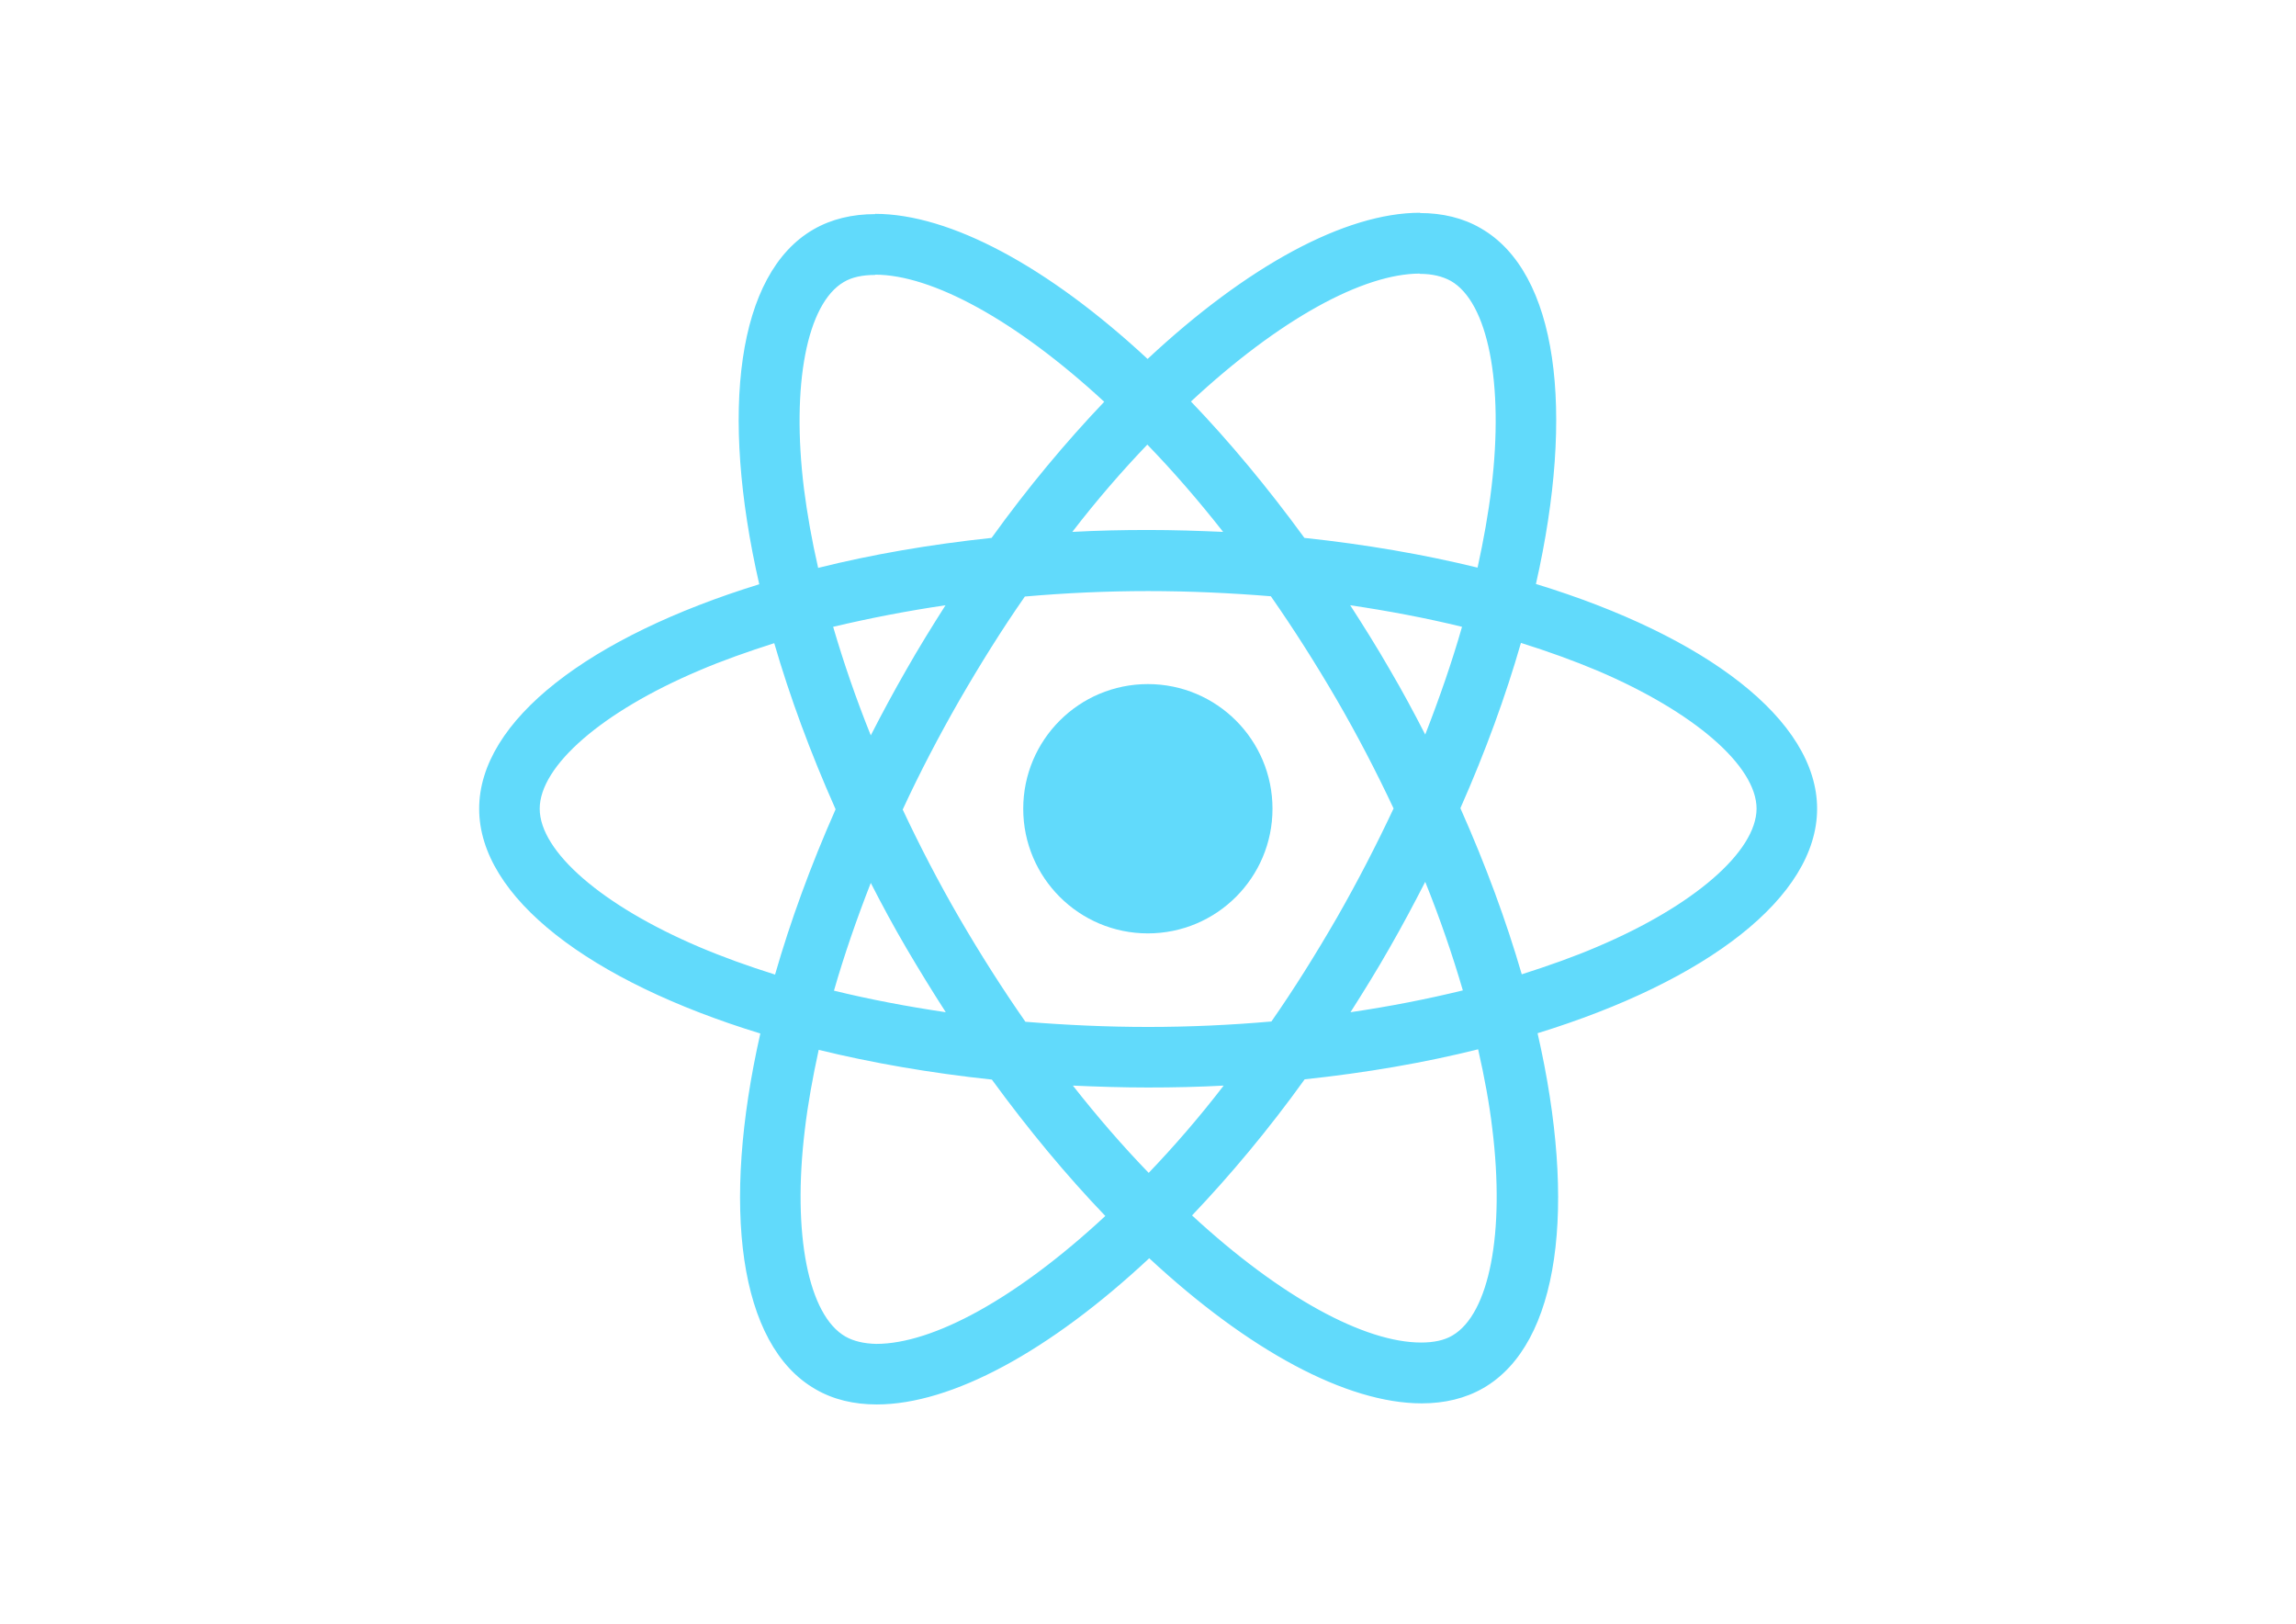
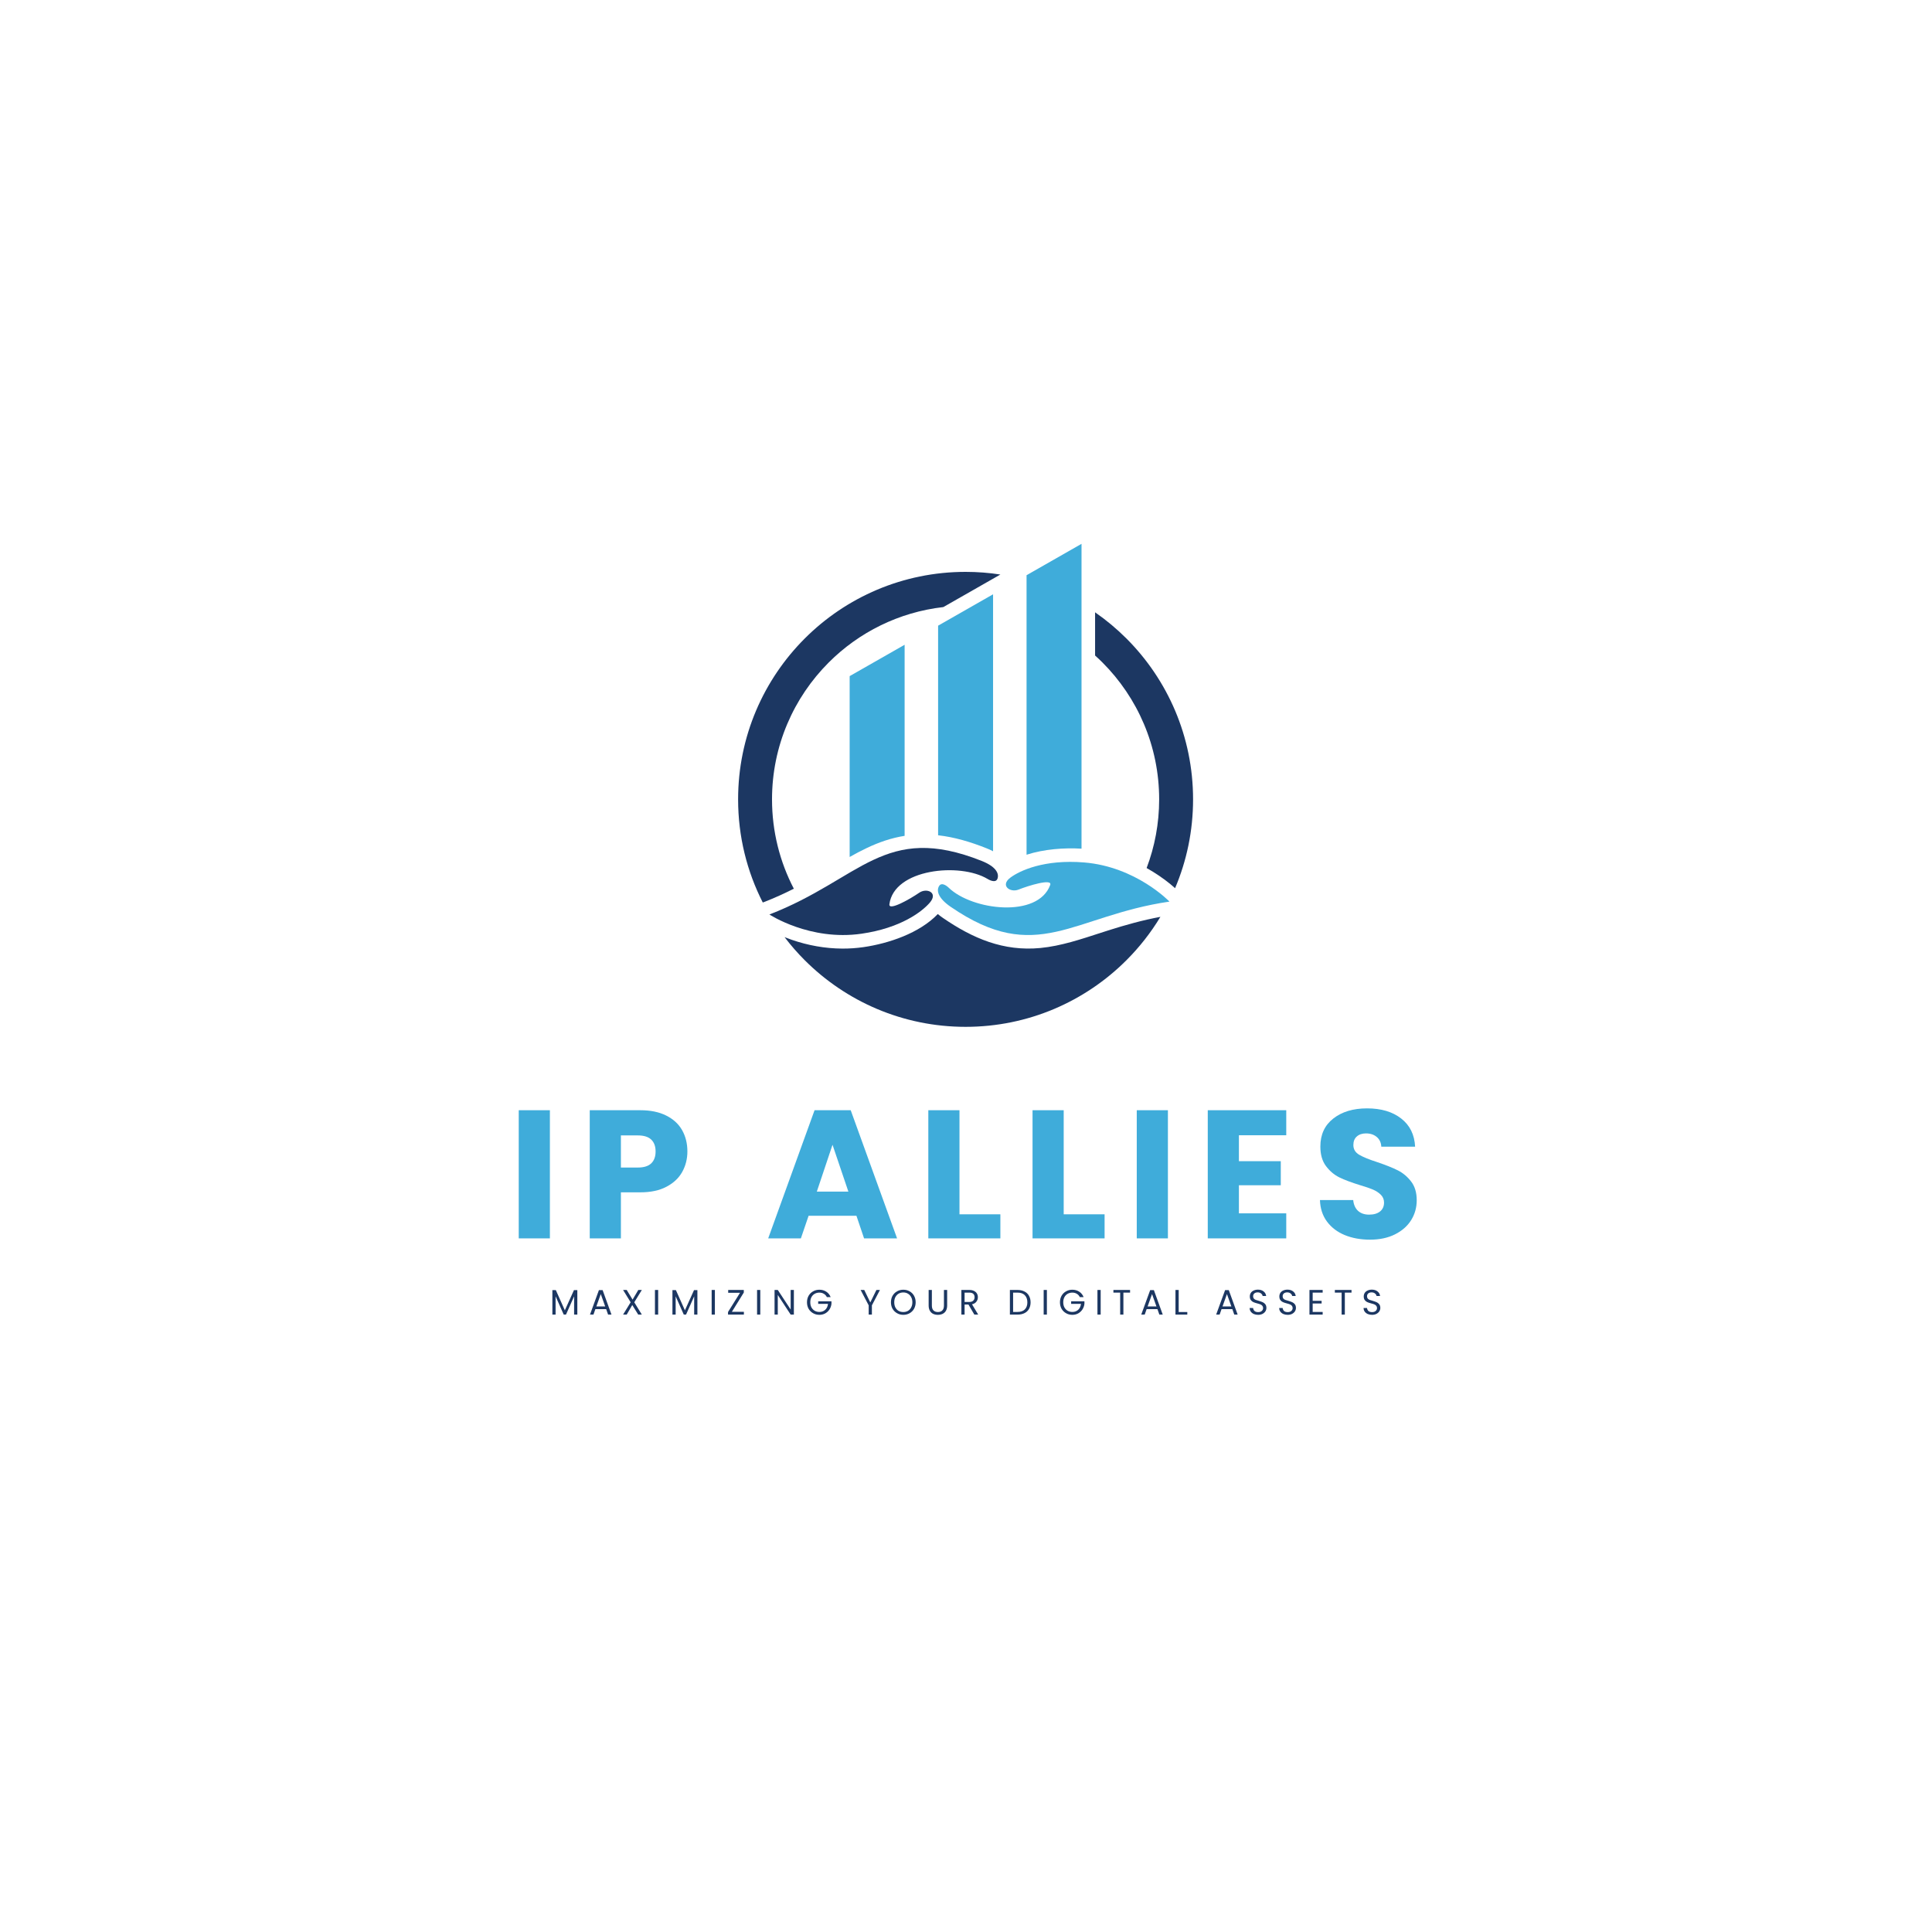
- <svg xmlns="http://www.w3.org/2000/svg" viewBox="0 0 841.9 595.3">
-   <g fill="#61DAFB">
-     <path d="M666.3 296.5c0-32.5-40.7-63.3-103.1-82.4 14.4-63.6 8-114.2-20.2-130.4-6.5-3.8-14.1-5.6-22.4-5.6v22.3c4.6 0 8.3.9 11.4 2.6 13.6 7.8 19.5 37.5 14.9 75.7-1.1 9.4-2.9 19.3-5.1 29.4-19.6-4.8-41-8.5-63.5-10.9-13.5-18.5-27.5-35.3-41.6-50 32.6-30.3 63.2-46.9 84-46.9V78c-27.5 0-63.5 19.6-99.9 53.6-36.4-33.8-72.4-53.2-99.9-53.2v22.3c20.7 0 51.4 16.5 84 46.6-14 14.7-28 31.4-41.3 49.9-22.6 2.4-44 6.1-63.6 11-2.3-10-4-19.7-5.2-29-4.7-38.2 1.1-67.9 14.6-75.8 3-1.8 6.9-2.6 11.5-2.6V78.5c-8.4 0-16 1.8-22.6 5.6-28.1 16.2-34.4 66.7-19.9 130.1-62.2 19.2-102.7 49.9-102.7 82.3 0 32.5 40.7 63.3 103.1 82.4-14.4 63.6-8 114.2 20.2 130.4 6.5 3.8 14.1 5.6 22.5 5.6 27.5 0 63.5-19.6 99.9-53.6 36.4 33.8 72.4 53.2 99.9 53.2 8.4 0 16-1.8 22.6-5.6 28.1-16.2 34.4-66.7 19.9-130.1 62-19.1 102.5-49.9 102.5-82.3zm-130.2-66.7c-3.7 12.9-8.3 26.2-13.5 39.5-4.1-8-8.4-16-13.1-24-4.6-8-9.5-15.8-14.4-23.4 14.2 2.1 27.9 4.7 41 7.9zm-45.8 106.5c-7.8 13.5-15.8 26.3-24.1 38.2-14.9 1.3-30 2-45.2 2-15.1 0-30.2-.7-45-1.9-8.3-11.9-16.4-24.6-24.2-38-7.6-13.1-14.5-26.4-20.8-39.8 6.2-13.4 13.2-26.8 20.7-39.9 7.8-13.5 15.8-26.3 24.1-38.2 14.9-1.3 30-2 45.2-2 15.1 0 30.2.7 45 1.9 8.3 11.9 16.4 24.6 24.2 38 7.6 13.1 14.5 26.4 20.8 39.8-6.3 13.4-13.2 26.8-20.7 39.9zm32.3-13c5.4 13.4 10 26.8 13.8 39.8-13.1 3.2-26.9 5.9-41.2 8 4.9-7.7 9.8-15.6 14.4-23.7 4.6-8 8.9-16.1 13-24.1zM421.2 430c-9.3-9.6-18.6-20.3-27.8-32 9 .4 18.2.7 27.5.7 9.4 0 18.7-.2 27.8-.7-9 11.7-18.3 22.4-27.5 32zm-74.4-58.9c-14.2-2.1-27.9-4.7-41-7.9 3.7-12.9 8.3-26.2 13.5-39.5 4.1 8 8.4 16 13.1 24 4.7 8 9.5 15.8 14.4 23.4zM420.7 163c9.3 9.6 18.6 20.3 27.8 32-9-.4-18.2-.7-27.5-.7-9.4 0-18.7.2-27.8.7 9-11.7 18.3-22.4 27.5-32zm-74 58.9c-4.9 7.7-9.8 15.6-14.4 23.7-4.6 8-8.9 16-13 24-5.4-13.4-10-26.8-13.8-39.8 13.1-3.1 26.9-5.8 41.2-7.9zm-90.5 125.2c-35.4-15.1-58.3-34.9-58.3-50.6 0-15.7 22.9-35.6 58.3-50.6 8.6-3.7 18-7 27.7-10.1 5.7 19.6 13.2 40 22.5 60.9-9.2 20.8-16.6 41.1-22.2 60.6-9.9-3.1-19.3-6.5-28-10.2zM310 490c-13.6-7.8-19.5-37.5-14.9-75.7 1.1-9.4 2.9-19.3 5.1-29.4 19.6 4.8 41 8.5 63.5 10.9 13.5 18.5 27.5 35.3 41.6 50-32.6 30.3-63.2 46.9-84 46.9-4.5-.1-8.3-1-11.3-2.7zm237.2-76.2c4.7 38.2-1.1 67.9-14.6 75.8-3 1.8-6.9 2.6-11.5 2.6-20.7 0-51.4-16.5-84-46.6 14-14.7 28-31.4 41.3-49.9 22.6-2.4 44-6.1 63.6-11 2.3 10.1 4.1 19.8 5.2 29.1zm38.5-66.7c-8.6 3.7-18 7-27.7 10.1-5.7-19.6-13.2-40-22.5-60.9 9.2-20.8 16.6-41.1 22.2-60.6 9.9 3.1 19.3 6.5 28.1 10.2 35.4 15.1 58.3 34.9 58.3 50.6-.1 15.7-23 35.6-58.4 50.6zM320.8 78.4z" />
-     <circle cx="420.9" cy="296.5" r="45.7" />
-     <path d="M520.5 78.1z" />
+ <svg xmlns="http://www.w3.org/2000/svg" width="500" zoomAndPan="magnify" viewBox="0 0 375 375" height="500" preserveAspectRatio="xMidYMid meet" version="1.2">
+   <defs>
+     <clipPath id="c7c59b3e01">
+       <path d="M 143.238 111 L 231.738 111 L 231.738 199.309 L 143.238 199.309 Z M 143.238 111 " />
+     </clipPath>
+     <clipPath id="0d11797f17">
+       <path d="M 164 105.559 L 210 105.559 L 210 167 L 164 167 Z M 164 105.559 " />
+     </clipPath>
+   </defs>
+   <g id="0aa1a0fb79">
+     <g style="fill:#3facda;fill-opacity:1;">
+       <g transform="translate(98.4849, 240.3683)">
+         <path style="stroke:none" d="M 8.25 -24.875 L 8.25 0 L 2.203 0 L 2.203 -24.875 Z M 8.25 -24.875 " />
+       </g>
+     </g>
+     <g style="fill:#3facda;fill-opacity:1;">
+       <g transform="translate(112.2663, 240.3683)">
+         <path style="stroke:none" d="M 21.156 -16.875 C 21.156 -15.426 20.82 -14.102 20.156 -12.906 C 19.5 -11.719 18.484 -10.758 17.109 -10.031 C 15.742 -9.301 14.047 -8.938 12.016 -8.938 L 8.25 -8.938 L 8.25 0 L 2.203 0 L 2.203 -24.875 L 12.016 -24.875 C 13.992 -24.875 15.664 -24.531 17.031 -23.844 C 18.406 -23.164 19.438 -22.223 20.125 -21.016 C 20.812 -19.805 21.156 -18.426 21.156 -16.875 Z M 11.547 -13.75 C 12.711 -13.75 13.578 -14.02 14.141 -14.562 C 14.703 -15.102 14.984 -15.875 14.984 -16.875 C 14.984 -17.863 14.703 -18.629 14.141 -19.172 C 13.578 -19.711 12.711 -19.984 11.547 -19.984 L 8.25 -19.984 L 8.25 -13.75 Z M 11.547 -13.75 " />
+       </g>
+     </g>
+     <g style="fill:#3facda;fill-opacity:1;">
+       <g transform="translate(137.7029, 240.3683)">
+         <path style="stroke:none" d="" />
+       </g>
+     </g>
+     <g style="fill:#3facda;fill-opacity:1;">
+       <g transform="translate(148.544, 240.3683)">
+         <path style="stroke:none" d="M 17.688 -4.391 L 8.406 -4.391 L 6.906 0 L 0.562 0 L 9.562 -24.875 L 16.578 -24.875 L 25.578 0 L 19.172 0 Z M 16.125 -9.078 L 13.047 -18.172 L 10 -9.078 Z M 16.125 -9.078 " />
+       </g>
+     </g>
+     <g style="fill:#3facda;fill-opacity:1;">
+       <g transform="translate(177.9836, 240.3683)">
+         <path style="stroke:none" d="M 8.25 -4.672 L 16.188 -4.672 L 16.188 0 L 2.203 0 L 2.203 -24.875 L 8.25 -24.875 Z M 8.25 -4.672 " />
+       </g>
+     </g>
+     <g style="fill:#3facda;fill-opacity:1;">
+       <g transform="translate(198.2125, 240.3683)">
+         <path style="stroke:none" d="M 8.25 -4.672 L 16.188 -4.672 L 16.188 0 L 2.203 0 L 2.203 -24.875 L 8.25 -24.875 Z M 8.25 -4.672 " />
+       </g>
+     </g>
+     <g style="fill:#3facda;fill-opacity:1;">
+       <g transform="translate(218.4414, 240.3683)">
+         <path style="stroke:none" d="M 8.25 -24.875 L 8.25 0 L 2.203 0 L 2.203 -24.875 Z M 8.25 -24.875 " />
+       </g>
+     </g>
+     <g style="fill:#3facda;fill-opacity:1;">
+       <g transform="translate(232.2229, 240.3683)">
+         <path style="stroke:none" d="M 8.25 -20.016 L 8.25 -14.984 L 16.375 -14.984 L 16.375 -10.312 L 8.25 -10.312 L 8.25 -4.859 L 17.438 -4.859 L 17.438 0 L 2.203 0 L 2.203 -24.875 L 17.438 -24.875 L 17.438 -20.016 Z M 8.25 -20.016 " />
+       </g>
+     </g>
+     <g style="fill:#3facda;fill-opacity:1;">
+       <g transform="translate(254.7191, 240.3683)">
+         <path style="stroke:none" d="M 11.203 0.25 C 9.379 0.25 7.742 -0.047 6.297 -0.641 C 4.859 -1.234 3.707 -2.109 2.844 -3.266 C 1.988 -4.422 1.535 -5.812 1.484 -7.438 L 7.938 -7.438 C 8.031 -6.52 8.348 -5.816 8.891 -5.328 C 9.43 -4.848 10.141 -4.609 11.016 -4.609 C 11.922 -4.609 12.629 -4.812 13.141 -5.219 C 13.66 -5.633 13.922 -6.211 13.922 -6.953 C 13.922 -7.555 13.711 -8.062 13.297 -8.469 C 12.891 -8.875 12.383 -9.207 11.781 -9.469 C 11.176 -9.727 10.32 -10.02 9.219 -10.344 C 7.602 -10.844 6.285 -11.336 5.266 -11.828 C 4.254 -12.328 3.383 -13.062 2.656 -14.031 C 1.926 -15 1.562 -16.266 1.562 -17.828 C 1.562 -20.141 2.398 -21.953 4.078 -23.266 C 5.754 -24.578 7.938 -25.234 10.625 -25.234 C 13.363 -25.234 15.57 -24.578 17.25 -23.266 C 18.938 -21.953 19.836 -20.129 19.953 -17.797 L 13.391 -17.797 C 13.348 -18.598 13.051 -19.227 12.5 -19.688 C 11.957 -20.145 11.266 -20.375 10.422 -20.375 C 9.68 -20.375 9.086 -20.176 8.641 -19.781 C 8.191 -19.395 7.969 -18.836 7.969 -18.109 C 7.969 -17.305 8.344 -16.68 9.094 -16.234 C 9.852 -15.785 11.039 -15.301 12.656 -14.781 C 14.258 -14.238 15.562 -13.719 16.562 -13.219 C 17.57 -12.719 18.441 -11.992 19.172 -11.047 C 19.898 -10.109 20.266 -8.895 20.266 -7.406 C 20.266 -5.988 19.906 -4.703 19.188 -3.547 C 18.469 -2.391 17.422 -1.469 16.047 -0.781 C 14.68 -0.094 13.066 0.25 11.203 0.25 Z M 11.203 0.25 " />
+       </g>
+     </g>
+     <g style="fill:#1c3762;fill-opacity:1;">
+       <g transform="translate(106.6842, 255.1623)">
+         <path style="stroke:none" d="M 5.375 -4.75 L 5.375 0 L 4.75 0 L 4.75 -3.547 L 3.172 0 L 2.734 0 L 1.156 -3.547 L 1.156 0 L 0.531 0 L 0.531 -4.75 L 1.203 -4.75 L 2.953 -0.828 L 4.719 -4.75 Z M 5.375 -4.75 " />
+       </g>
+     </g>
+     <g style="fill:#1c3762;fill-opacity:1;">
+       <g transform="translate(114.2971, 255.1623)">
+         <path style="stroke:none" d="M 3.359 -1.062 L 1.266 -1.062 L 0.891 0 L 0.219 0 L 1.953 -4.75 L 2.672 -4.75 L 4.391 0 L 3.734 0 Z M 3.172 -1.578 L 2.312 -3.984 L 1.453 -1.578 Z M 3.172 -1.578 " />
+       </g>
+     </g>
+     <g style="fill:#1c3762;fill-opacity:1;">
+       <g transform="translate(120.6275, 255.1623)">
+         <path style="stroke:none" d="M 2.484 -2.391 L 3.953 0 L 3.25 0 L 2.094 -1.859 L 1.016 0 L 0.312 0 L 1.781 -2.391 L 0.312 -4.781 L 1.016 -4.781 L 2.156 -2.906 L 3.266 -4.781 L 3.953 -4.781 Z M 2.484 -2.391 " />
+       </g>
+     </g>
+     <g style="fill:#1c3762;fill-opacity:1;">
+       <g transform="translate(126.5944, 255.1623)">
+         <path style="stroke:none" d="M 1.156 -4.781 L 1.156 0 L 0.531 0 L 0.531 -4.781 Z M 1.156 -4.781 " />
+       </g>
+     </g>
+     <g style="fill:#1c3762;fill-opacity:1;">
+       <g transform="translate(129.9893, 255.1623)">
+         <path style="stroke:none" d="M 5.375 -4.75 L 5.375 0 L 4.75 0 L 4.75 -3.547 L 3.172 0 L 2.734 0 L 1.156 -3.547 L 1.156 0 L 0.531 0 L 0.531 -4.75 L 1.203 -4.75 L 2.953 -0.828 L 4.719 -4.75 Z M 5.375 -4.75 " />
+       </g>
+     </g>
+     <g style="fill:#1c3762;fill-opacity:1;">
+       <g transform="translate(137.6022, 255.1623)">
+         <path style="stroke:none" d="M 1.156 -4.781 L 1.156 0 L 0.531 0 L 0.531 -4.781 Z M 1.156 -4.781 " />
+       </g>
+     </g>
+     <g style="fill:#1c3762;fill-opacity:1;">
+       <g transform="translate(140.9972, 255.1623)">
+         <path style="stroke:none" d="M 1.062 -0.547 L 3.391 -0.547 L 3.391 0 L 0.312 0 L 0.312 -0.5 L 2.641 -4.234 L 0.344 -4.234 L 0.344 -4.781 L 3.375 -4.781 L 3.375 -4.281 Z M 1.062 -0.547 " />
+       </g>
+     </g>
+     <g style="fill:#1c3762;fill-opacity:1;">
+       <g transform="translate(146.4154, 255.1623)">
+         <path style="stroke:none" d="M 1.156 -4.781 L 1.156 0 L 0.531 0 L 0.531 -4.781 Z M 1.156 -4.781 " />
+       </g>
+     </g>
+     <g style="fill:#1c3762;fill-opacity:1;">
+       <g transform="translate(149.8103, 255.1623)">
+         <path style="stroke:none" d="M 4.281 0 L 3.656 0 L 1.156 -3.812 L 1.156 0 L 0.531 0 L 0.531 -4.781 L 1.156 -4.781 L 3.656 -0.984 L 3.656 -4.781 L 4.281 -4.781 Z M 4.281 0 " />
+       </g>
+     </g>
+     <g style="fill:#1c3762;fill-opacity:1;">
+       <g transform="translate(156.3396, 255.1623)">
+         <path style="stroke:none" d="M 4.156 -3.391 C 4.02 -3.672 3.828 -3.883 3.578 -4.031 C 3.328 -4.188 3.035 -4.266 2.703 -4.266 C 2.359 -4.266 2.051 -4.188 1.781 -4.031 C 1.52 -3.883 1.312 -3.664 1.156 -3.375 C 1.008 -3.094 0.938 -2.766 0.938 -2.391 C 0.938 -2.016 1.008 -1.688 1.156 -1.406 C 1.312 -1.125 1.52 -0.906 1.781 -0.75 C 2.051 -0.594 2.359 -0.516 2.703 -0.516 C 3.16 -0.516 3.539 -0.656 3.844 -0.938 C 4.145 -1.219 4.32 -1.598 4.375 -2.078 L 2.469 -2.078 L 2.469 -2.578 L 5.047 -2.578 L 5.047 -2.094 C 5.004 -1.707 4.879 -1.348 4.672 -1.016 C 4.461 -0.691 4.188 -0.43 3.844 -0.234 C 3.5 -0.047 3.117 0.047 2.703 0.047 C 2.254 0.047 1.848 -0.055 1.484 -0.266 C 1.117 -0.473 0.828 -0.758 0.609 -1.125 C 0.398 -1.5 0.297 -1.922 0.297 -2.391 C 0.297 -2.859 0.398 -3.281 0.609 -3.656 C 0.828 -4.031 1.117 -4.316 1.484 -4.516 C 1.848 -4.723 2.254 -4.828 2.703 -4.828 C 3.203 -4.828 3.645 -4.703 4.031 -4.453 C 4.426 -4.203 4.711 -3.848 4.891 -3.391 Z M 4.156 -3.391 " />
+       </g>
+     </g>
+     <g style="fill:#1c3762;fill-opacity:1;">
+       <g transform="translate(163.3832, 255.1623)">
+         <path style="stroke:none" d="" />
+       </g>
+     </g>
+     <g style="fill:#1c3762;fill-opacity:1;">
+       <g transform="translate(166.9222, 255.1623)">
+         <path style="stroke:none" d="M 3.875 -4.781 L 2.312 -1.797 L 2.312 0 L 1.688 0 L 1.688 -1.797 L 0.125 -4.781 L 0.828 -4.781 L 2 -2.359 L 3.188 -4.781 Z M 3.875 -4.781 " />
+       </g>
+     </g>
+     <g style="fill:#1c3762;fill-opacity:1;">
+       <g transform="translate(172.6353, 255.1623)">
+         <path style="stroke:none" d="M 2.703 0.047 C 2.254 0.047 1.848 -0.055 1.484 -0.266 C 1.117 -0.473 0.828 -0.758 0.609 -1.125 C 0.398 -1.5 0.297 -1.922 0.297 -2.391 C 0.297 -2.859 0.398 -3.281 0.609 -3.656 C 0.828 -4.031 1.117 -4.316 1.484 -4.516 C 1.848 -4.723 2.254 -4.828 2.703 -4.828 C 3.148 -4.828 3.555 -4.723 3.922 -4.516 C 4.285 -4.316 4.57 -4.031 4.781 -3.656 C 4.988 -3.281 5.094 -2.859 5.094 -2.391 C 5.094 -1.922 4.988 -1.5 4.781 -1.125 C 4.57 -0.758 4.285 -0.473 3.922 -0.266 C 3.555 -0.055 3.148 0.047 2.703 0.047 Z M 2.703 -0.5 C 3.035 -0.5 3.332 -0.57 3.594 -0.719 C 3.863 -0.875 4.07 -1.098 4.219 -1.391 C 4.375 -1.68 4.453 -2.016 4.453 -2.391 C 4.453 -2.773 4.375 -3.109 4.219 -3.391 C 4.07 -3.68 3.863 -3.906 3.594 -4.062 C 3.332 -4.219 3.035 -4.297 2.703 -4.297 C 2.359 -4.297 2.051 -4.219 1.781 -4.062 C 1.52 -3.906 1.312 -3.68 1.156 -3.391 C 1.008 -3.109 0.938 -2.773 0.938 -2.391 C 0.938 -2.016 1.008 -1.68 1.156 -1.391 C 1.312 -1.098 1.52 -0.875 1.781 -0.719 C 2.051 -0.57 2.359 -0.5 2.703 -0.5 Z M 2.703 -0.5 " />
+       </g>
+     </g>
+     <g style="fill:#1c3762;fill-opacity:1;">
+       <g transform="translate(179.7338, 255.1623)">
+         <path style="stroke:none" d="M 1.141 -4.781 L 1.141 -1.75 C 1.141 -1.332 1.242 -1.02 1.453 -0.812 C 1.66 -0.602 1.945 -0.5 2.312 -0.5 C 2.688 -0.5 2.973 -0.602 3.172 -0.812 C 3.379 -1.02 3.484 -1.332 3.484 -1.75 L 3.484 -4.781 L 4.109 -4.781 L 4.109 -1.766 C 4.109 -1.367 4.031 -1.031 3.875 -0.75 C 3.719 -0.477 3.5 -0.273 3.219 -0.141 C 2.945 -0.016 2.645 0.047 2.312 0.047 C 1.969 0.047 1.66 -0.016 1.391 -0.141 C 1.117 -0.273 0.906 -0.477 0.75 -0.75 C 0.594 -1.031 0.516 -1.367 0.516 -1.766 L 0.516 -4.781 Z M 1.141 -4.781 " />
+       </g>
+     </g>
+     <g style="fill:#1c3762;fill-opacity:1;">
+       <g transform="translate(186.0711, 255.1623)">
+         <path style="stroke:none" d="M 3.047 0 L 1.906 -1.953 L 1.156 -1.953 L 1.156 0 L 0.531 0 L 0.531 -4.781 L 2.078 -4.781 C 2.43 -4.781 2.734 -4.719 2.984 -4.594 C 3.234 -4.469 3.422 -4.301 3.547 -4.094 C 3.672 -3.883 3.734 -3.645 3.734 -3.375 C 3.734 -3.039 3.633 -2.75 3.438 -2.5 C 3.25 -2.25 2.969 -2.082 2.594 -2 L 3.797 0 Z M 1.156 -2.453 L 2.078 -2.453 C 2.41 -2.453 2.66 -2.535 2.828 -2.703 C 3.004 -2.867 3.094 -3.094 3.094 -3.375 C 3.094 -3.656 3.008 -3.875 2.844 -4.031 C 2.676 -4.188 2.422 -4.266 2.078 -4.266 L 1.156 -4.266 Z M 1.156 -2.453 " />
+       </g>
+     </g>
+     <g style="fill:#1c3762;fill-opacity:1;">
+       <g transform="translate(191.9488, 255.1623)">
+         <path style="stroke:none" d="" />
+       </g>
+     </g>
+     <g style="fill:#1c3762;fill-opacity:1;">
+       <g transform="translate(195.4878, 255.1623)">
+         <path style="stroke:none" d="M 2.016 -4.781 C 2.535 -4.781 2.984 -4.68 3.359 -4.484 C 3.742 -4.297 4.035 -4.02 4.234 -3.656 C 4.441 -3.289 4.547 -2.863 4.547 -2.375 C 4.547 -1.883 4.441 -1.457 4.234 -1.094 C 4.035 -0.738 3.742 -0.469 3.359 -0.281 C 2.984 -0.094 2.535 0 2.016 0 L 0.531 0 L 0.531 -4.781 Z M 2.016 -0.516 C 2.629 -0.516 3.098 -0.676 3.422 -1 C 3.754 -1.332 3.922 -1.789 3.922 -2.375 C 3.922 -2.969 3.754 -3.43 3.422 -3.766 C 3.098 -4.098 2.629 -4.266 2.016 -4.266 L 1.156 -4.266 L 1.156 -0.516 Z M 2.016 -0.516 " />
+       </g>
+     </g>
+     <g style="fill:#1c3762;fill-opacity:1;">
+       <g transform="translate(202.0445, 255.1623)">
+         <path style="stroke:none" d="M 1.156 -4.781 L 1.156 0 L 0.531 0 L 0.531 -4.781 Z M 1.156 -4.781 " />
+       </g>
+     </g>
+     <g style="fill:#1c3762;fill-opacity:1;">
+       <g transform="translate(205.4394, 255.1623)">
+         <path style="stroke:none" d="M 4.156 -3.391 C 4.02 -3.672 3.828 -3.883 3.578 -4.031 C 3.328 -4.188 3.035 -4.266 2.703 -4.266 C 2.359 -4.266 2.051 -4.188 1.781 -4.031 C 1.52 -3.883 1.312 -3.664 1.156 -3.375 C 1.008 -3.094 0.938 -2.766 0.938 -2.391 C 0.938 -2.016 1.008 -1.688 1.156 -1.406 C 1.312 -1.125 1.52 -0.906 1.781 -0.75 C 2.051 -0.594 2.359 -0.516 2.703 -0.516 C 3.16 -0.516 3.539 -0.656 3.844 -0.938 C 4.145 -1.219 4.32 -1.598 4.375 -2.078 L 2.469 -2.078 L 2.469 -2.578 L 5.047 -2.578 L 5.047 -2.094 C 5.004 -1.707 4.879 -1.348 4.672 -1.016 C 4.461 -0.691 4.188 -0.43 3.844 -0.234 C 3.5 -0.047 3.117 0.047 2.703 0.047 C 2.254 0.047 1.848 -0.055 1.484 -0.266 C 1.117 -0.473 0.828 -0.758 0.609 -1.125 C 0.398 -1.5 0.297 -1.922 0.297 -2.391 C 0.297 -2.859 0.398 -3.281 0.609 -3.656 C 0.828 -4.031 1.117 -4.316 1.484 -4.516 C 1.848 -4.723 2.254 -4.828 2.703 -4.828 C 3.203 -4.828 3.645 -4.703 4.031 -4.453 C 4.426 -4.203 4.711 -3.848 4.891 -3.391 Z M 4.156 -3.391 " />
+       </g>
+     </g>
+     <g style="fill:#1c3762;fill-opacity:1;">
+       <g transform="translate(212.4831, 255.1623)">
+         <path style="stroke:none" d="M 1.156 -4.781 L 1.156 0 L 0.531 0 L 0.531 -4.781 Z M 1.156 -4.781 " />
+       </g>
+     </g>
+     <g style="fill:#1c3762;fill-opacity:1;">
+       <g transform="translate(215.878, 255.1623)">
+         <path style="stroke:none" d="M 3.469 -4.781 L 3.469 -4.266 L 2.172 -4.266 L 2.172 0 L 1.547 0 L 1.547 -4.266 L 0.234 -4.266 L 0.234 -4.781 Z M 3.469 -4.781 " />
+       </g>
+     </g>
+     <g style="fill:#1c3762;fill-opacity:1;">
+       <g transform="translate(221.2962, 255.1623)">
+         <path style="stroke:none" d="M 3.359 -1.062 L 1.266 -1.062 L 0.891 0 L 0.219 0 L 1.953 -4.75 L 2.672 -4.75 L 4.391 0 L 3.734 0 Z M 3.172 -1.578 L 2.312 -3.984 L 1.453 -1.578 Z M 3.172 -1.578 " />
+       </g>
+     </g>
+     <g style="fill:#1c3762;fill-opacity:1;">
+       <g transform="translate(227.6266, 255.1623)">
+         <path style="stroke:none" d="M 1.156 -0.5 L 2.828 -0.5 L 2.828 0 L 0.531 0 L 0.531 -4.781 L 1.156 -4.781 Z M 1.156 -0.5 " />
+       </g>
+     </g>
+     <g style="fill:#1c3762;fill-opacity:1;">
+       <g transform="translate(232.2972, 255.1623)">
+         <path style="stroke:none" d="" />
+       </g>
+     </g>
+     <g style="fill:#1c3762;fill-opacity:1;">
+       <g transform="translate(235.8362, 255.1623)">
+         <path style="stroke:none" d="M 3.359 -1.062 L 1.266 -1.062 L 0.891 0 L 0.219 0 L 1.953 -4.75 L 2.672 -4.75 L 4.391 0 L 3.734 0 Z M 3.172 -1.578 L 2.312 -3.984 L 1.453 -1.578 Z M 3.172 -1.578 " />
+       </g>
+     </g>
+     <g style="fill:#1c3762;fill-opacity:1;">
+       <g transform="translate(242.1665, 255.1623)">
+         <path style="stroke:none" d="M 2.047 0.047 C 1.734 0.047 1.453 -0.004 1.203 -0.109 C 0.953 -0.223 0.754 -0.379 0.609 -0.578 C 0.461 -0.785 0.391 -1.02 0.391 -1.281 L 1.062 -1.281 C 1.082 -1.051 1.172 -0.859 1.328 -0.703 C 1.492 -0.555 1.734 -0.484 2.047 -0.484 C 2.336 -0.484 2.566 -0.555 2.734 -0.703 C 2.91 -0.848 3 -1.039 3 -1.281 C 3 -1.457 2.945 -1.602 2.844 -1.719 C 2.75 -1.832 2.625 -1.922 2.469 -1.984 C 2.32 -2.047 2.117 -2.109 1.859 -2.172 C 1.547 -2.254 1.297 -2.336 1.109 -2.422 C 0.922 -2.504 0.758 -2.633 0.625 -2.812 C 0.488 -2.988 0.422 -3.223 0.422 -3.516 C 0.422 -3.773 0.484 -4.004 0.609 -4.203 C 0.742 -4.41 0.93 -4.566 1.172 -4.672 C 1.41 -4.785 1.688 -4.844 2 -4.844 C 2.445 -4.844 2.812 -4.727 3.094 -4.5 C 3.383 -4.281 3.551 -3.984 3.594 -3.609 L 2.906 -3.609 C 2.883 -3.797 2.785 -3.957 2.609 -4.094 C 2.441 -4.238 2.219 -4.312 1.938 -4.312 C 1.676 -4.312 1.461 -4.242 1.297 -4.109 C 1.141 -3.973 1.062 -3.785 1.062 -3.547 C 1.062 -3.367 1.109 -3.223 1.203 -3.109 C 1.297 -3.004 1.414 -2.922 1.562 -2.859 C 1.707 -2.805 1.91 -2.742 2.172 -2.672 C 2.484 -2.578 2.734 -2.488 2.922 -2.406 C 3.117 -2.32 3.285 -2.191 3.422 -2.016 C 3.566 -1.836 3.641 -1.598 3.641 -1.297 C 3.641 -1.066 3.578 -0.848 3.453 -0.641 C 3.328 -0.441 3.141 -0.273 2.891 -0.141 C 2.648 -0.016 2.367 0.047 2.047 0.047 Z M 2.047 0.047 " />
+       </g>
+     </g>
+     <g style="fill:#1c3762;fill-opacity:1;">
+       <g transform="translate(247.9002, 255.1623)">
+         <path style="stroke:none" d="M 2.047 0.047 C 1.734 0.047 1.453 -0.004 1.203 -0.109 C 0.953 -0.223 0.754 -0.379 0.609 -0.578 C 0.461 -0.785 0.391 -1.02 0.391 -1.281 L 1.062 -1.281 C 1.082 -1.051 1.172 -0.859 1.328 -0.703 C 1.492 -0.555 1.734 -0.484 2.047 -0.484 C 2.336 -0.484 2.566 -0.555 2.734 -0.703 C 2.91 -0.848 3 -1.039 3 -1.281 C 3 -1.457 2.945 -1.602 2.844 -1.719 C 2.75 -1.832 2.625 -1.922 2.469 -1.984 C 2.32 -2.047 2.117 -2.109 1.859 -2.172 C 1.547 -2.254 1.297 -2.336 1.109 -2.422 C 0.922 -2.504 0.758 -2.633 0.625 -2.812 C 0.488 -2.988 0.422 -3.223 0.422 -3.516 C 0.422 -3.773 0.484 -4.004 0.609 -4.203 C 0.742 -4.41 0.93 -4.566 1.172 -4.672 C 1.41 -4.785 1.688 -4.844 2 -4.844 C 2.445 -4.844 2.812 -4.727 3.094 -4.5 C 3.383 -4.281 3.551 -3.984 3.594 -3.609 L 2.906 -3.609 C 2.883 -3.797 2.785 -3.957 2.609 -4.094 C 2.441 -4.238 2.219 -4.312 1.938 -4.312 C 1.676 -4.312 1.461 -4.242 1.297 -4.109 C 1.141 -3.973 1.062 -3.785 1.062 -3.547 C 1.062 -3.367 1.109 -3.223 1.203 -3.109 C 1.297 -3.004 1.414 -2.922 1.562 -2.859 C 1.707 -2.805 1.91 -2.742 2.172 -2.672 C 2.484 -2.578 2.734 -2.488 2.922 -2.406 C 3.117 -2.32 3.285 -2.191 3.422 -2.016 C 3.566 -1.836 3.641 -1.598 3.641 -1.297 C 3.641 -1.066 3.578 -0.848 3.453 -0.641 C 3.328 -0.441 3.141 -0.273 2.891 -0.141 C 2.648 -0.016 2.367 0.047 2.047 0.047 Z M 2.047 0.047 " />
+       </g>
+     </g>
+     <g style="fill:#1c3762;fill-opacity:1;">
+       <g transform="translate(253.6339, 255.1623)">
+         <path style="stroke:none" d="M 1.156 -4.266 L 1.156 -2.672 L 2.891 -2.672 L 2.891 -2.156 L 1.156 -2.156 L 1.156 -0.516 L 3.094 -0.516 L 3.094 0 L 0.531 0 L 0.531 -4.781 L 3.094 -4.781 L 3.094 -4.266 Z M 1.156 -4.266 " />
+       </g>
+     </g>
+     <g style="fill:#1c3762;fill-opacity:1;">
+       <g transform="translate(258.8601, 255.1623)">
+         <path style="stroke:none" d="M 3.469 -4.781 L 3.469 -4.266 L 2.172 -4.266 L 2.172 0 L 1.547 0 L 1.547 -4.266 L 0.234 -4.266 L 0.234 -4.781 Z M 3.469 -4.781 " />
+       </g>
+     </g>
+     <g style="fill:#1c3762;fill-opacity:1;">
+       <g transform="translate(264.2783, 255.1623)">
+         <path style="stroke:none" d="M 2.047 0.047 C 1.734 0.047 1.453 -0.004 1.203 -0.109 C 0.953 -0.223 0.754 -0.379 0.609 -0.578 C 0.461 -0.785 0.391 -1.02 0.391 -1.281 L 1.062 -1.281 C 1.082 -1.051 1.172 -0.859 1.328 -0.703 C 1.492 -0.555 1.734 -0.484 2.047 -0.484 C 2.336 -0.484 2.566 -0.555 2.734 -0.703 C 2.91 -0.848 3 -1.039 3 -1.281 C 3 -1.457 2.945 -1.602 2.844 -1.719 C 2.75 -1.832 2.625 -1.922 2.469 -1.984 C 2.32 -2.047 2.117 -2.109 1.859 -2.172 C 1.547 -2.254 1.297 -2.336 1.109 -2.422 C 0.922 -2.504 0.758 -2.633 0.625 -2.812 C 0.488 -2.988 0.422 -3.223 0.422 -3.516 C 0.422 -3.773 0.484 -4.004 0.609 -4.203 C 0.742 -4.41 0.93 -4.566 1.172 -4.672 C 1.41 -4.785 1.688 -4.844 2 -4.844 C 2.445 -4.844 2.812 -4.727 3.094 -4.5 C 3.383 -4.281 3.551 -3.984 3.594 -3.609 L 2.906 -3.609 C 2.883 -3.797 2.785 -3.957 2.609 -4.094 C 2.441 -4.238 2.219 -4.312 1.938 -4.312 C 1.676 -4.312 1.461 -4.242 1.297 -4.109 C 1.141 -3.973 1.062 -3.785 1.062 -3.547 C 1.062 -3.367 1.109 -3.223 1.203 -3.109 C 1.297 -3.004 1.414 -2.922 1.562 -2.859 C 1.707 -2.805 1.91 -2.742 2.172 -2.672 C 2.484 -2.578 2.734 -2.488 2.922 -2.406 C 3.117 -2.32 3.285 -2.191 3.422 -2.016 C 3.566 -1.836 3.641 -1.598 3.641 -1.297 C 3.641 -1.066 3.578 -0.848 3.453 -0.641 C 3.328 -0.441 3.141 -0.273 2.891 -0.141 C 2.648 -0.016 2.367 0.047 2.047 0.047 Z M 2.047 0.047 " />
+       </g>
+     </g>
+     <g clip-rule="nonzero" clip-path="url(#c7c59b3e01)">
+       <path style=" stroke:none;fill-rule:nonzero;fill:#1c3762;fill-opacity:1;" d="M 212.559 118.852 C 214.734 120.363 216.773 122.066 218.641 123.934 C 226.633 131.926 231.574 142.965 231.574 155.156 C 231.574 161.273 230.332 167.098 228.082 172.395 C 226.801 171.223 225.234 170.109 223.855 169.25 C 223.43 168.984 222.996 168.73 222.559 168.484 C 224.129 164.344 224.992 159.852 224.992 155.156 C 224.992 144.781 220.785 135.391 213.988 128.59 C 213.523 128.125 213.043 127.672 212.555 127.234 L 212.555 118.852 Z M 201.918 184.008 C 194.773 184.691 188.809 182.148 183.016 178.164 C 182.684 177.938 182.348 177.684 182.027 177.414 C 178.484 181.129 172.461 183.137 167.586 183.84 C 166.227 184.035 164.855 184.129 163.488 184.121 C 160.156 184.105 156.828 183.504 153.676 182.414 C 153.227 182.258 152.758 182.086 152.285 181.898 C 153.488 183.48 154.797 184.977 156.199 186.379 C 164.191 194.367 175.227 199.309 187.422 199.309 C 199.613 199.309 210.652 194.367 218.641 186.375 C 221.164 183.855 223.383 181.027 225.234 177.961 C 221.754 178.605 218.441 179.539 215.055 180.609 L 215.051 180.613 L 215.055 180.613 C 214.605 180.754 214.152 180.898 213.699 181.047 C 209.859 182.289 205.957 183.621 201.918 184.008 Z M 187.422 111 C 189.715 111 191.969 111.176 194.172 111.516 L 183.102 117.832 C 174.453 118.82 166.691 122.746 160.852 128.59 C 154.055 135.387 149.848 144.781 149.848 155.156 C 149.848 161.41 151.379 167.309 154.082 172.496 C 152.246 173.426 150.371 174.281 148.395 175.047 L 148.055 175.176 C 144.992 169.168 143.266 162.363 143.266 155.156 C 143.266 142.965 148.207 131.926 156.199 123.934 C 164.191 115.945 175.227 111 187.422 111 Z M 187.422 111 " />
+     </g>
+     <g clip-rule="nonzero" clip-path="url(#0d11797f17)">
+       <path style=" stroke:none;fill-rule:evenodd;fill:#3facda;fill-opacity:1;" d="M 182.086 121.441 L 182.086 162.125 C 185.238 162.484 188.363 163.402 191.52 164.664 C 191.934 164.824 192.348 165.016 192.754 165.23 L 192.754 115.352 Z M 199.254 111.648 L 199.254 165.902 C 202.688 164.801 206.582 164.527 209.922 164.727 L 209.922 105.559 Z M 164.918 131.234 L 164.918 166.34 C 167.125 165.09 169.395 163.953 171.797 163.16 C 173.074 162.738 174.336 162.434 175.586 162.238 L 175.586 125.148 Z M 164.918 131.234 " />
+     </g>
+     <path style=" stroke:none;fill-rule:evenodd;fill:#1c3762;fill-opacity:1;" d="M 149.344 177.5 C 149.344 177.5 157.176 182.68 167.215 181.234 C 174.848 180.133 178.969 176.953 180.473 175.207 C 182.168 173.238 179.871 172.277 178.422 173.277 C 176.793 174.406 172.457 176.91 172.633 175.516 C 173.508 168.641 186.324 167.355 191.711 170.617 C 191.711 170.617 193.254 171.594 193.617 170.531 C 193.98 169.469 193.195 168.156 190.547 167.105 C 171.637 159.586 167.105 170.637 149.344 177.5 " />
+     <path style=" stroke:none;fill-rule:evenodd;fill:#3facda;fill-opacity:1;" d="M 226.992 175 C 226.992 175 220.504 168.215 210.398 167.398 C 202.711 166.777 197.988 168.961 196.133 170.332 C 194.043 171.875 196.07 173.324 197.703 172.668 C 199.543 171.93 204.324 170.449 203.844 171.77 C 201.465 178.281 188.68 176.691 184.152 172.312 C 184.152 172.312 182.867 171.023 182.277 171.977 C 181.688 172.93 182.164 174.387 184.508 176 C 201.281 187.527 208.152 177.754 226.992 175 " />
  </g>
</svg>
